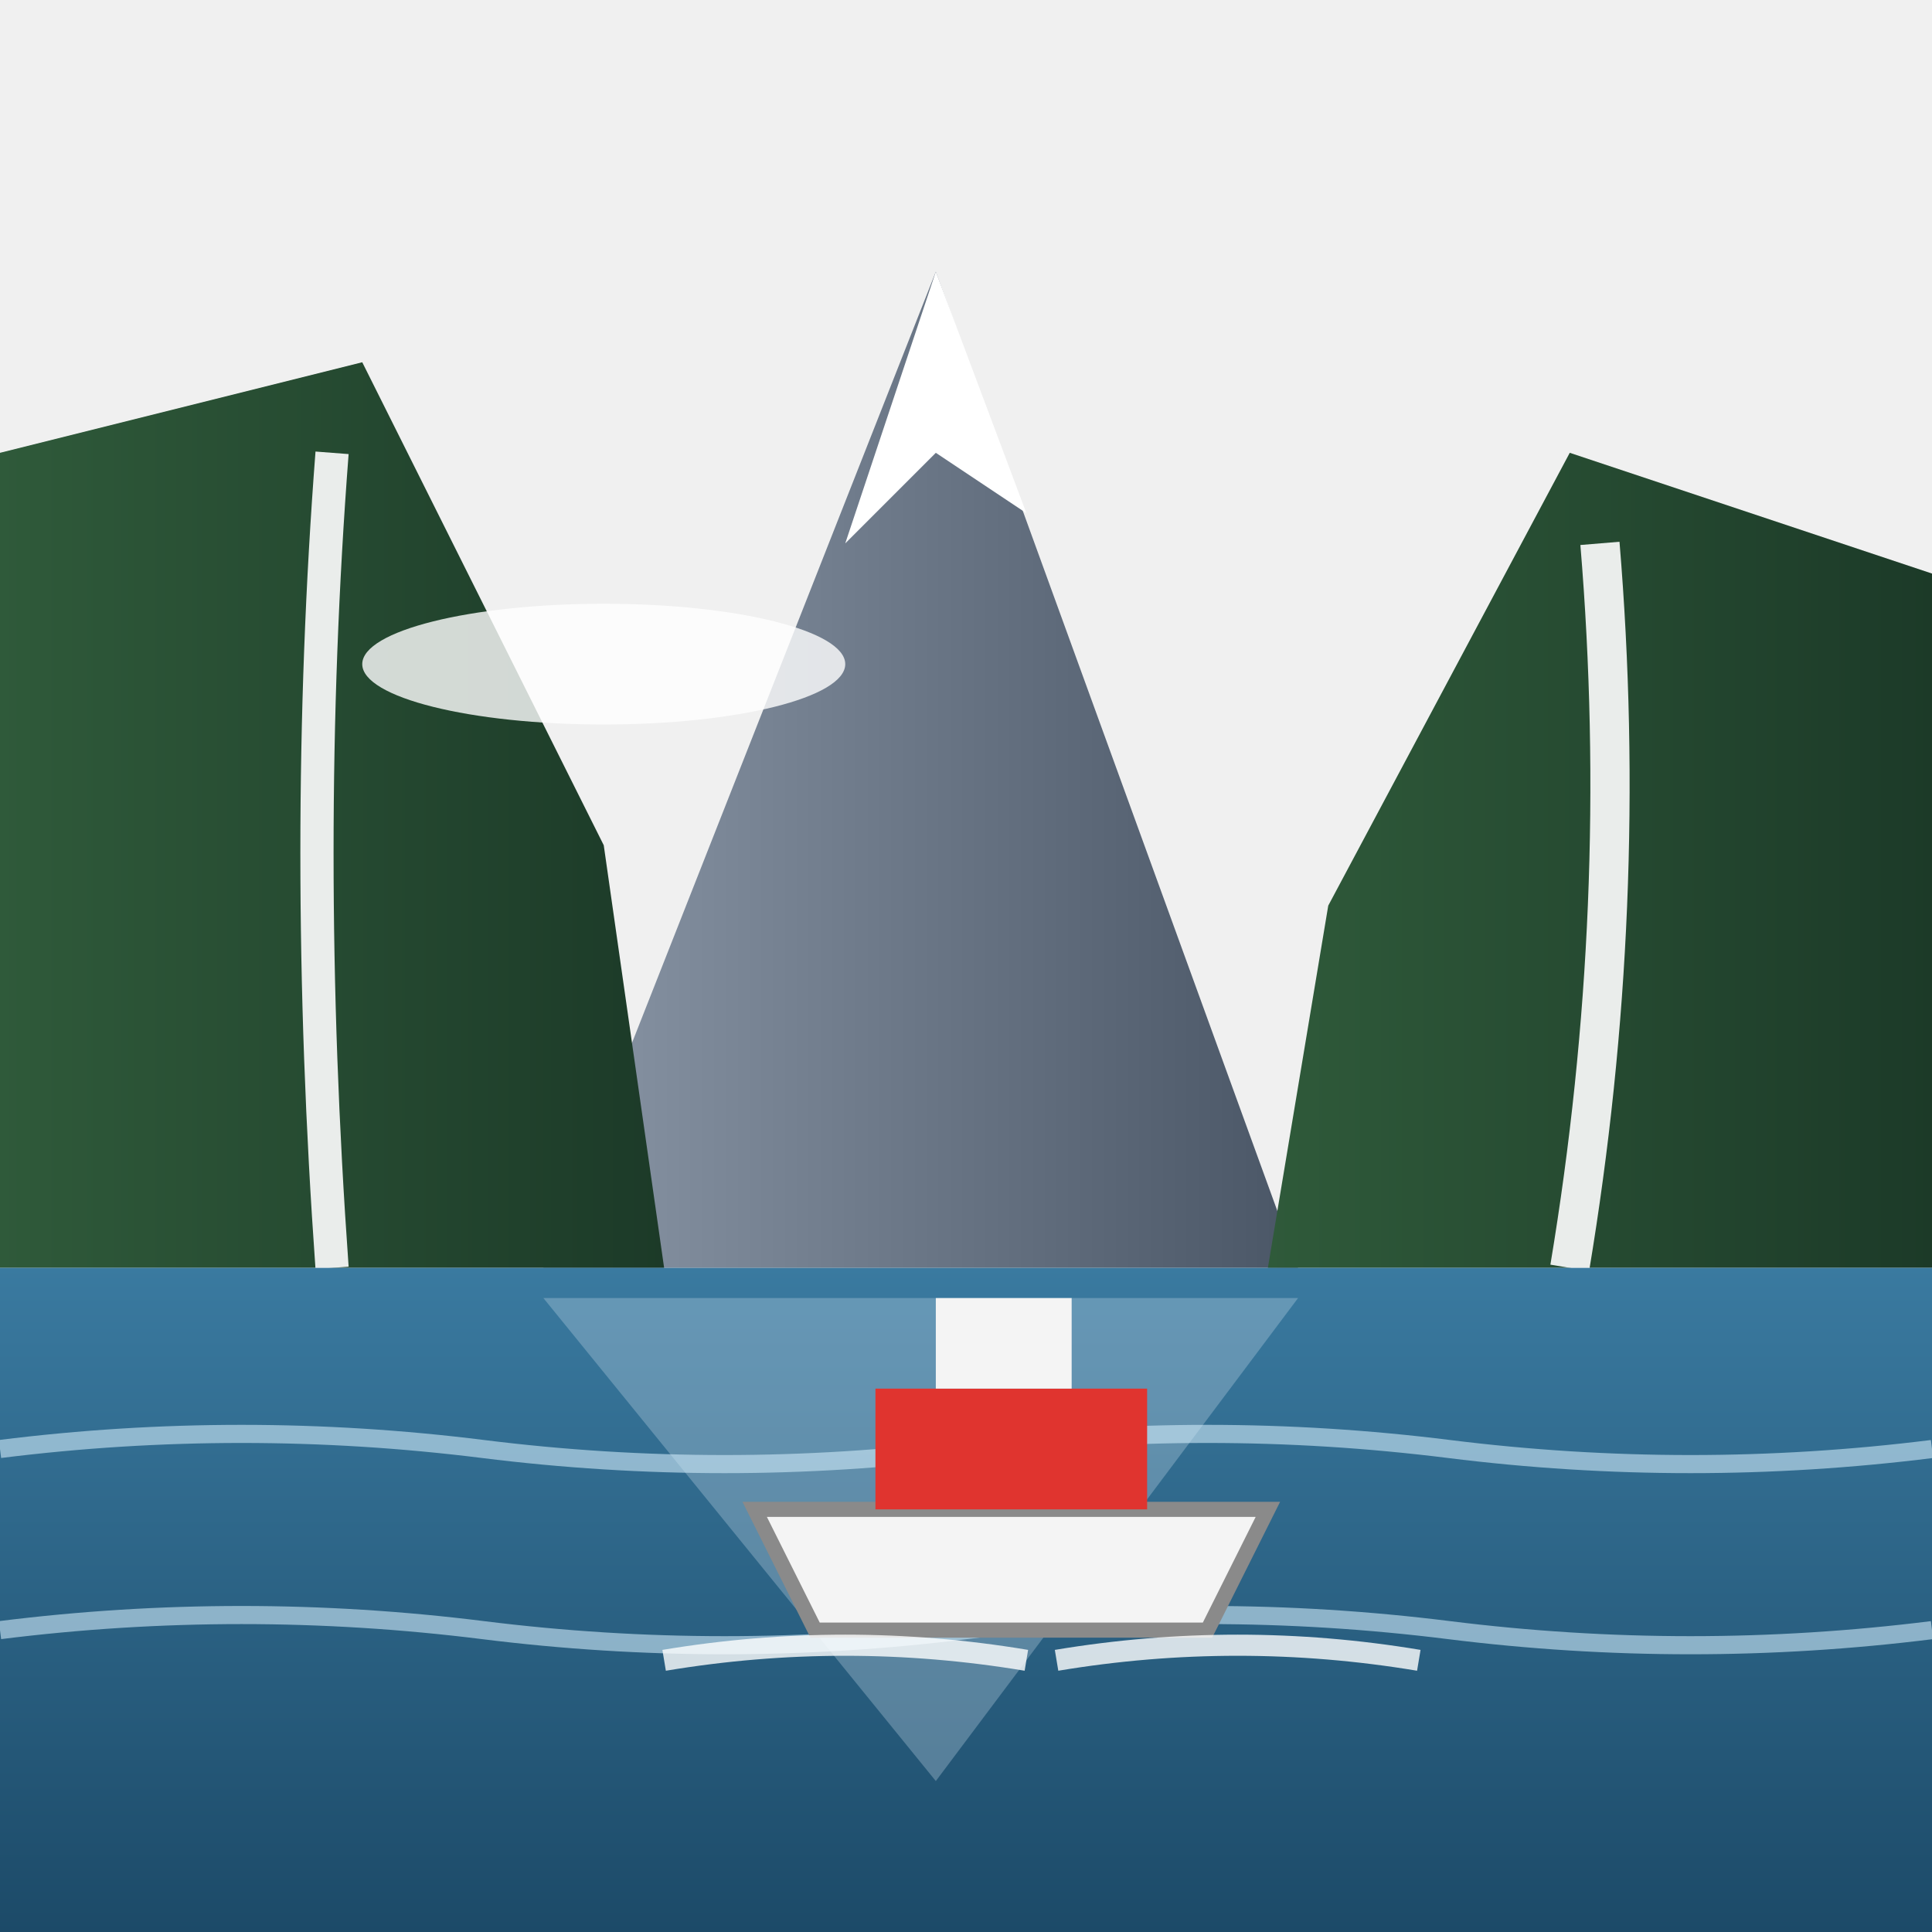
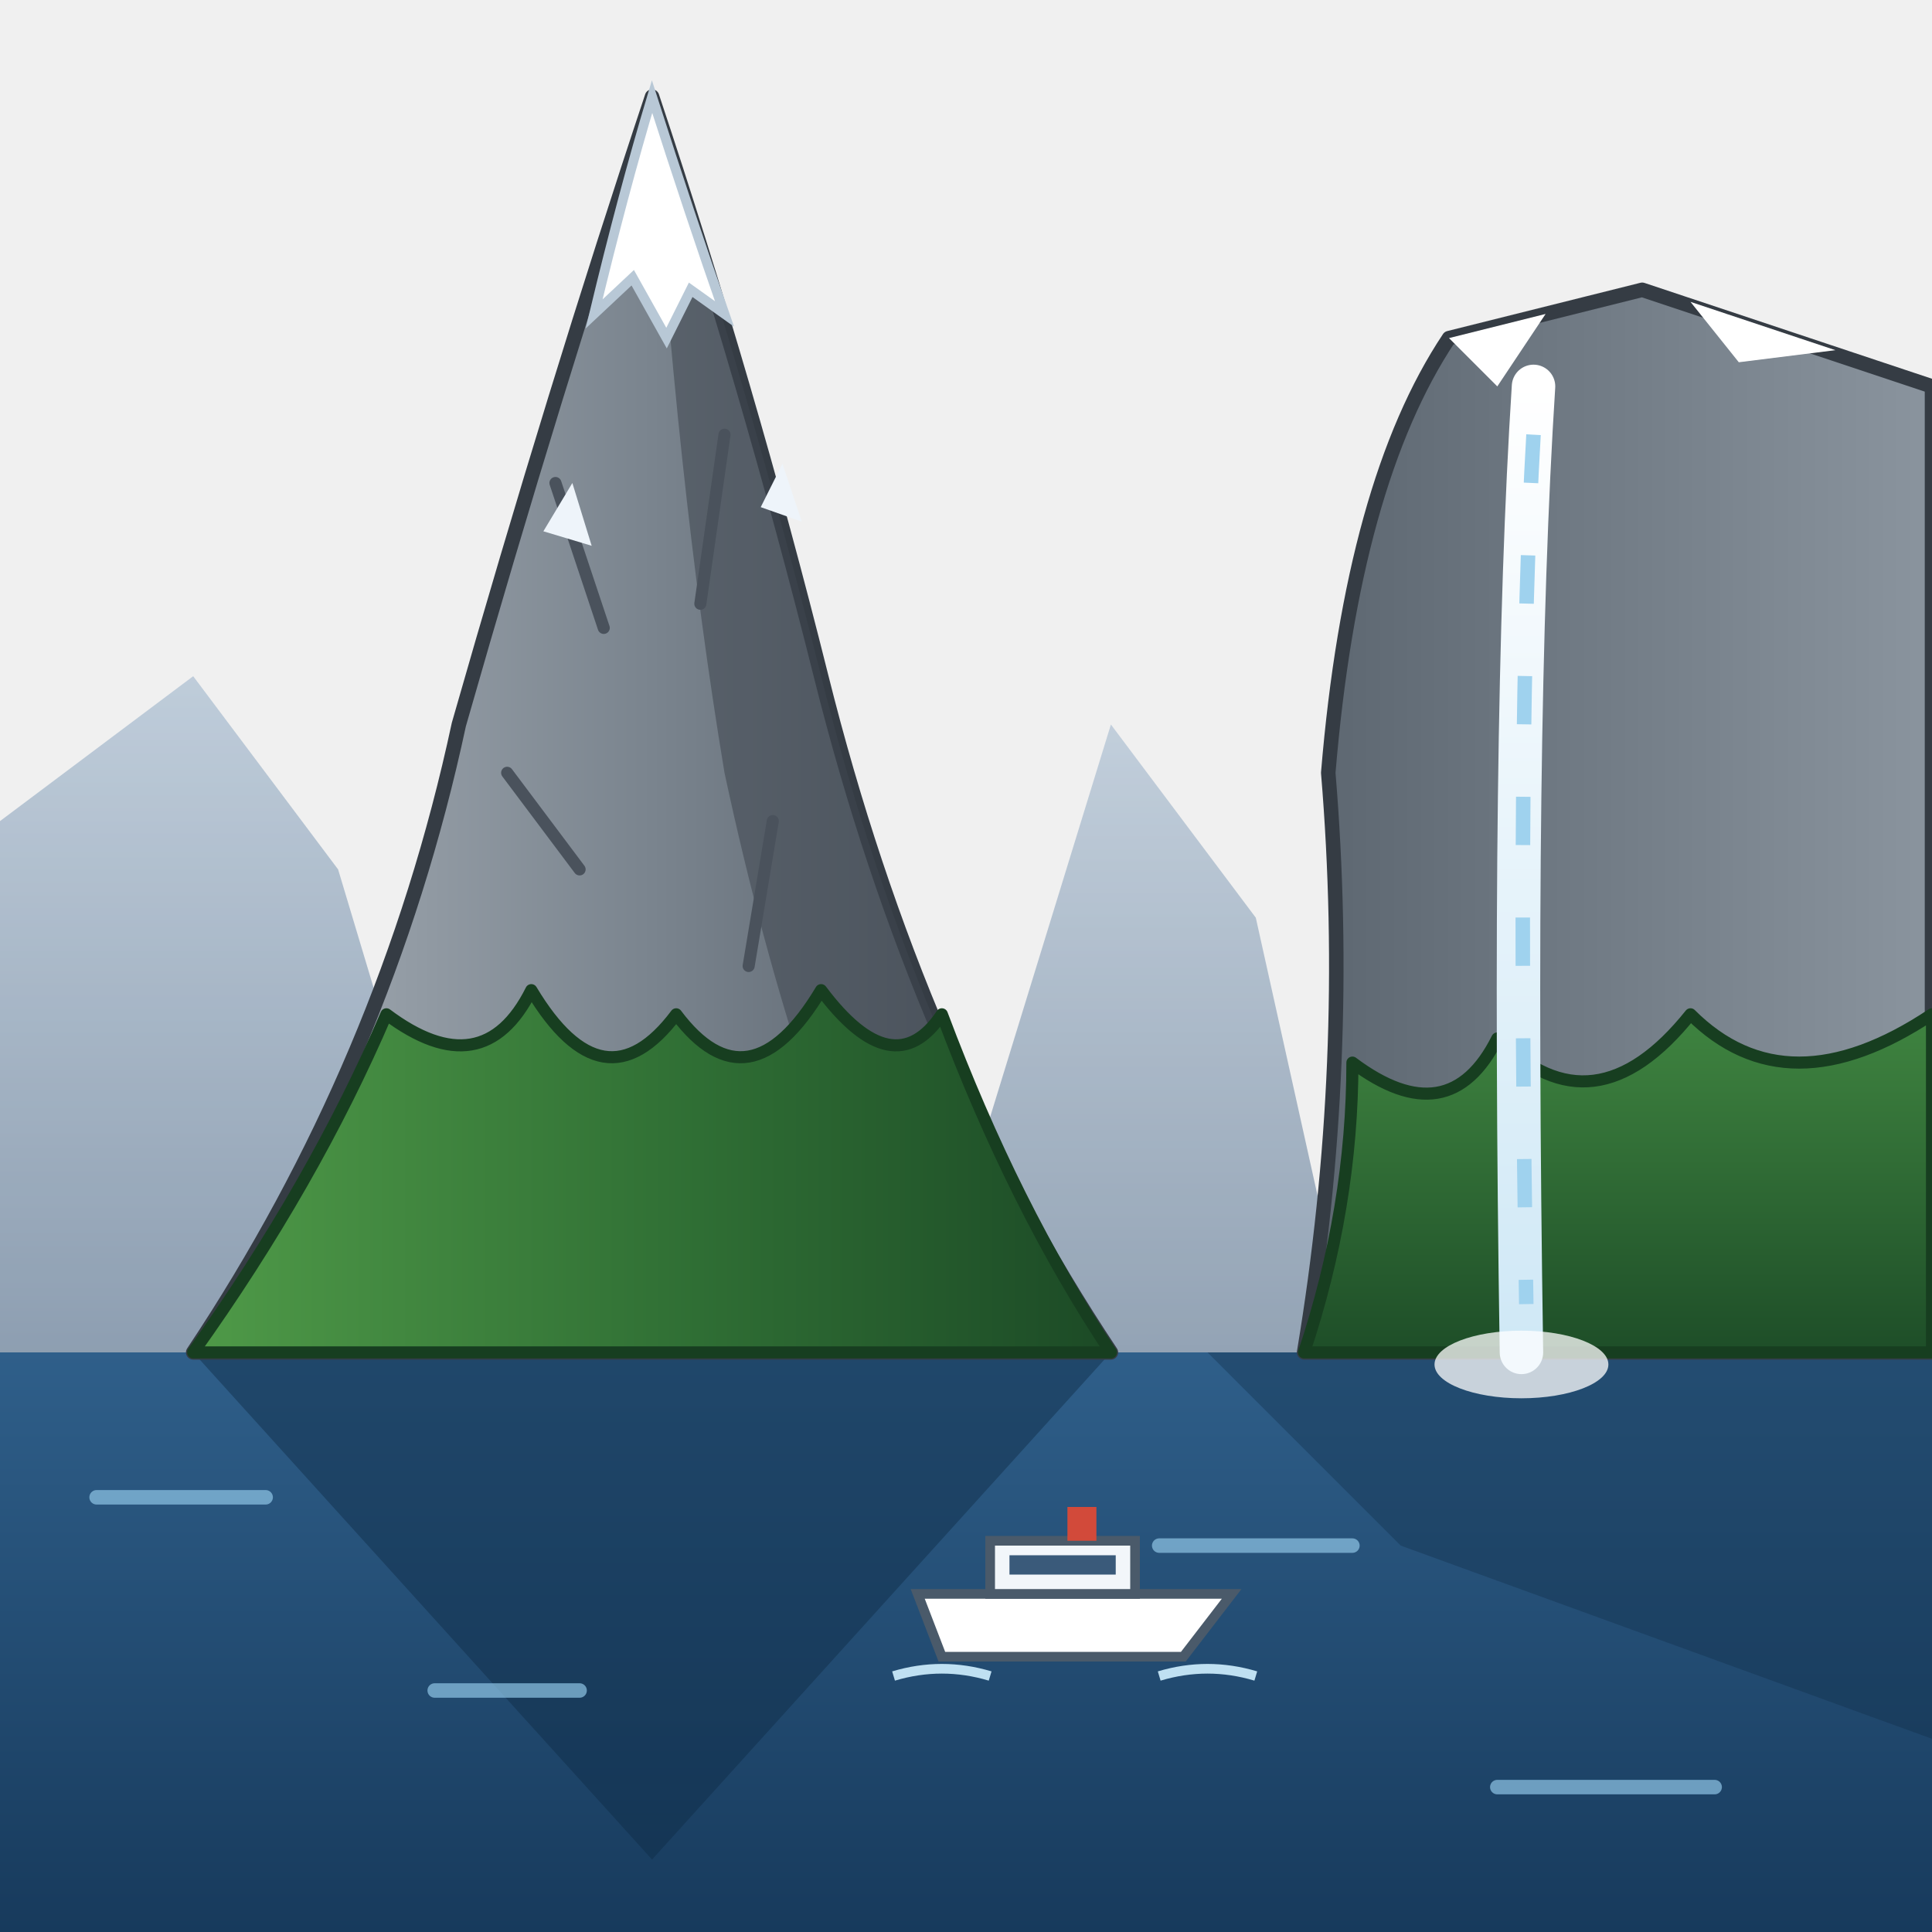
- <svg xmlns="http://www.w3.org/2000/svg" viewBox="0 0 128 128">
+ <svg xmlns="http://www.w3.org/2000/svg" viewBox="0 0 80 80">
  <defs>
-     <linearGradient id="wl" x1="0" x2="1">
-       <stop offset="0" stop-color="#2f5a3a" />
-       <stop offset="1" stop-color="#1c3a28" />
+     <linearGradient id="fioRock" x1="0" y1="0" x2="1" y2="0">
+       <stop offset="0" stop-color="#a8b0b8" />
+       <stop offset=".5" stop-color="#7a848e" />
+       <stop offset="1" stop-color="#4c545e" />
    </linearGradient>
-     <linearGradient id="mp" x1="0" x2="1">
-       <stop offset="0" stop-color="#8a96a6" />
-       <stop offset="1" stop-color="#4a5666" />
+     <linearGradient id="fioForest" x1="0" y1="0" x2="1" y2="0">
+       <stop offset="0" stop-color="#4f9a48" />
+       <stop offset=".55" stop-color="#2f6e34" />
+       <stop offset="1" stop-color="#1c4a26" />
    </linearGradient>
-     <linearGradient id="sn" x1="0" y1="0" x2="0" y2="1">
-       <stop offset="0" stop-color="#3a7aa0" />
-       <stop offset="1" stop-color="#1c4a68" />
+     <linearGradient id="fioCliff" x1="0" y1="0" x2="1" y2="0">
+       <stop offset="0" stop-color="#5c6670" />
+       <stop offset="1" stop-color="#8a949e" />
+     </linearGradient>
+     <linearGradient id="fioCliffGreen" x1="0" y1="0" x2="0" y2="1">
+       <stop offset="0" stop-color="#3f8440" />
+       <stop offset="1" stop-color="#1e4e28" />
+     </linearGradient>
+     <linearGradient id="fioWater" x1="0" y1="0" x2="0" y2="1">
+       <stop offset="0" stop-color="#2f5f8a" />
+       <stop offset="1" stop-color="#173a5c" />
+     </linearGradient>
+     <linearGradient id="fioFar" x1="0" y1="0" x2="0" y2="1">
+       <stop offset="0" stop-color="#b6c6d6" />
+       <stop offset="1" stop-color="#7c90a6" />
+     </linearGradient>
+     <linearGradient id="fioFall" x1="0" y1="0" x2="0" y2="1">
+       <stop offset="0" stop-color="#ffffff" />
+       <stop offset="1" stop-color="#cfe8f6" />
    </linearGradient>
  </defs>
-   <rect x="0" y="0" width="128" height="128" fill="none" />
-   <path d="M36 84 L62 18 L86 84Z" fill="url(#mp)" />
-   <path d="M62 18 L68 34 L62 30 L56 36Z" fill="#fff" />
-   <path d="M0 84 L0 30 L24 24 L40 56 L44 84Z" fill="url(#wl)" />
-   <path d="M128 84 L128 38 L104 30 L88 60 L84 84Z" fill="url(#wl)" />
-   <path d="M22 30 Q20 56 22 84" stroke="#fff" stroke-width="2.2" fill="none" opacity=".9">
-     <animate attributeName="opacity" values=".9;.5;.9" dur="2.2s" repeatCount="indefinite" />
+   <path d="M0,56 L0,34 L8,28 L14,36 L20,56 Z" fill="url(#fioFar)" opacity="0.85" />
+   <path d="M38,56 L46,30 L52,38 L56,56 Z" fill="url(#fioFar)" opacity="0.8" />
+   <rect x="0" y="56" width="80" height="24" fill="url(#fioWater)" />
+   <path d="M8,56 L27,77 L46,56 Z" fill="#0e2a44" opacity="0.45" />
+   <path d="M50,56 L80,56 L80,72 L58,64 Z" fill="#0e2a44" opacity="0.35" />
+   <path d="M8,56 Q16,44 19,30 Q23,16 27,4 Q31,16 34,28 Q38,44 46,56 Z" fill="url(#fioRock)" stroke="#353c44" stroke-width="0.6" stroke-linejoin="round" />
+   <path d="M27,4 Q28,20 30,32 Q33,46 38,56 L46,56 Q38,44 34,28 Q31,16 27,4 Z" fill="#3e464f" opacity="0.55" />
+   <path d="M23,20 L25,26 M30,18 L29,25 M21,32 L24,36 M32,34 L31,40" stroke="#4a525c" stroke-width="0.5" fill="none" stroke-linecap="round" />
+   <path d="M27,4 Q28.6,9 30,13 L28.6,12 L27.6,14 L26.2,11.5 L24.6,13 Q25.8,8 27,4 Z" fill="#ffffff" stroke="#b8c8d6" stroke-width="0.4" />
+   <path d="M22.5,22 l1.2,-2 l0.8,2.6 Z M31.5,21 l0.9,-1.8 l0.8,2.4 Z" fill="#eef4fa" />
+   <path d="M8,56 Q13,49 16,42 Q20,45 22,41 Q25,46 28,42 Q31,46 34,41 Q37,45 39,42 Q42,50 46,56 Z" fill="url(#fioForest)" stroke="#173e20" stroke-width="0.5" stroke-linejoin="round" />
+   <path d="M80,56 L54,56 Q56,44 55,32 Q56,20 60,14 L68,12 L80,16 Z" fill="url(#fioCliff)" stroke="#353c44" stroke-width="0.6" stroke-linejoin="round" />
+   <path d="M60,14 L64,13 L62,16 Z M70,12.5 L76,14.5 L72,15 Z" fill="#ffffff" />
+   <path d="M80,56 L54,56 Q56,50 56,44 Q60,47 62,43 Q66,47 70,42 Q74,46 80,42 Z" fill="url(#fioCliffGreen)" stroke="#173e20" stroke-width="0.5" stroke-linejoin="round" />
+   <path d="M63.5,16 Q62.6,30 63,56" fill="none" stroke="url(#fioFall)" stroke-width="1.8" stroke-linecap="round" />
+   <path d="M63.5,18 Q62.8,30 63.2,54" fill="none" stroke="#9fd2ee" stroke-width="0.6" stroke-dasharray="2 3">
+     <animate attributeName="stroke-dashoffset" values="0;-10" dur="1s" repeatCount="indefinite" />
  </path>
-   <path d="M106 36 Q108 60 104 84" stroke="#fff" stroke-width="2.6" fill="none" opacity=".9">
-     <animate attributeName="opacity" values=".6;.9;.6" dur="2.6s" repeatCount="indefinite" />
+   <ellipse cx="63" cy="56.5" rx="3.6" ry="1.4" fill="#ffffff" opacity="0.75">
+     <animate attributeName="opacity" values="0.75;0.4;0.75" dur="2s" repeatCount="indefinite" />
+   </ellipse>
+   <path d="M4,62 h7 M48,64 h8 M18,70 h6 M62,74 h9" stroke="#8ec4e6" stroke-width="0.6" stroke-linecap="round" opacity="0.7">
+     <animate attributeName="opacity" values="0.7;0.25;0.7" dur="3s" repeatCount="indefinite" />
  </path>
-   <g fill="#fff" opacity=".8">
-     <ellipse cx="40" cy="44" rx="16" ry="4">
-       <animate attributeName="cx" values="34;48;34" dur="9s" repeatCount="indefinite" />
-     </ellipse>
-   </g>
-   <path d="M0 84 H128 V128 H0Z" fill="url(#sn)" />
-   <g opacity=".3">
-     <path d="M36 86 L62 118 L86 86Z" fill="#cfe0ee" />
-   </g>
-   <path d="M0 96 Q16 94 32 96 T64 96 T96 96 T128 96 M0 108 Q16 106 32 108 T64 108 T96 108 T128 108" stroke="#cfeaf8" stroke-width="1.2" fill="none" opacity=".6" />
-   <g>
-     <animateTransform attributeName="transform" type="translate" values="-8 0;10 0;-8 0" dur="9s" repeatCount="indefinite" />
-     <path d="M50 100 L84 100 L80 108 L54 108Z" fill="#f4f4f4" stroke="#8a8a8a" stroke-width="1" />
-     <rect x="58" y="92" width="18" height="8" fill="#e0342f" />
-     <rect x="62" y="86" width="9" height="6" fill="#f4f4f4" />
-     <path d="M44 110 Q56 108 68 110 M70 110 Q82 108 94 110" stroke="#fff" stroke-width="1.4" fill="none" opacity=".8" />
+   <g transform="translate(44,66)">
+     <path d="M-6,0 L7,0 L5,2.6 L-5,2.6 Z" fill="#ffffff" stroke="#4a5a6a" stroke-width="0.4" />
+     <rect x="-3" y="-2.2" width="6" height="2.2" fill="#f2f6fa" stroke="#4a5a6a" stroke-width="0.4" />
+     <rect x="-2.2" y="-1.6" width="4.4" height="0.8" fill="#3a5a7a" />
+     <rect x="0.2" y="-3.6" width="1.2" height="1.4" fill="#d24a3a" />
+     <path d="M-7,3.4 q2,-0.6 4,0 M4,3.4 q2,-0.6 4,0" stroke="#bfe0f2" stroke-width="0.4" fill="none" />
  </g>
</svg>
